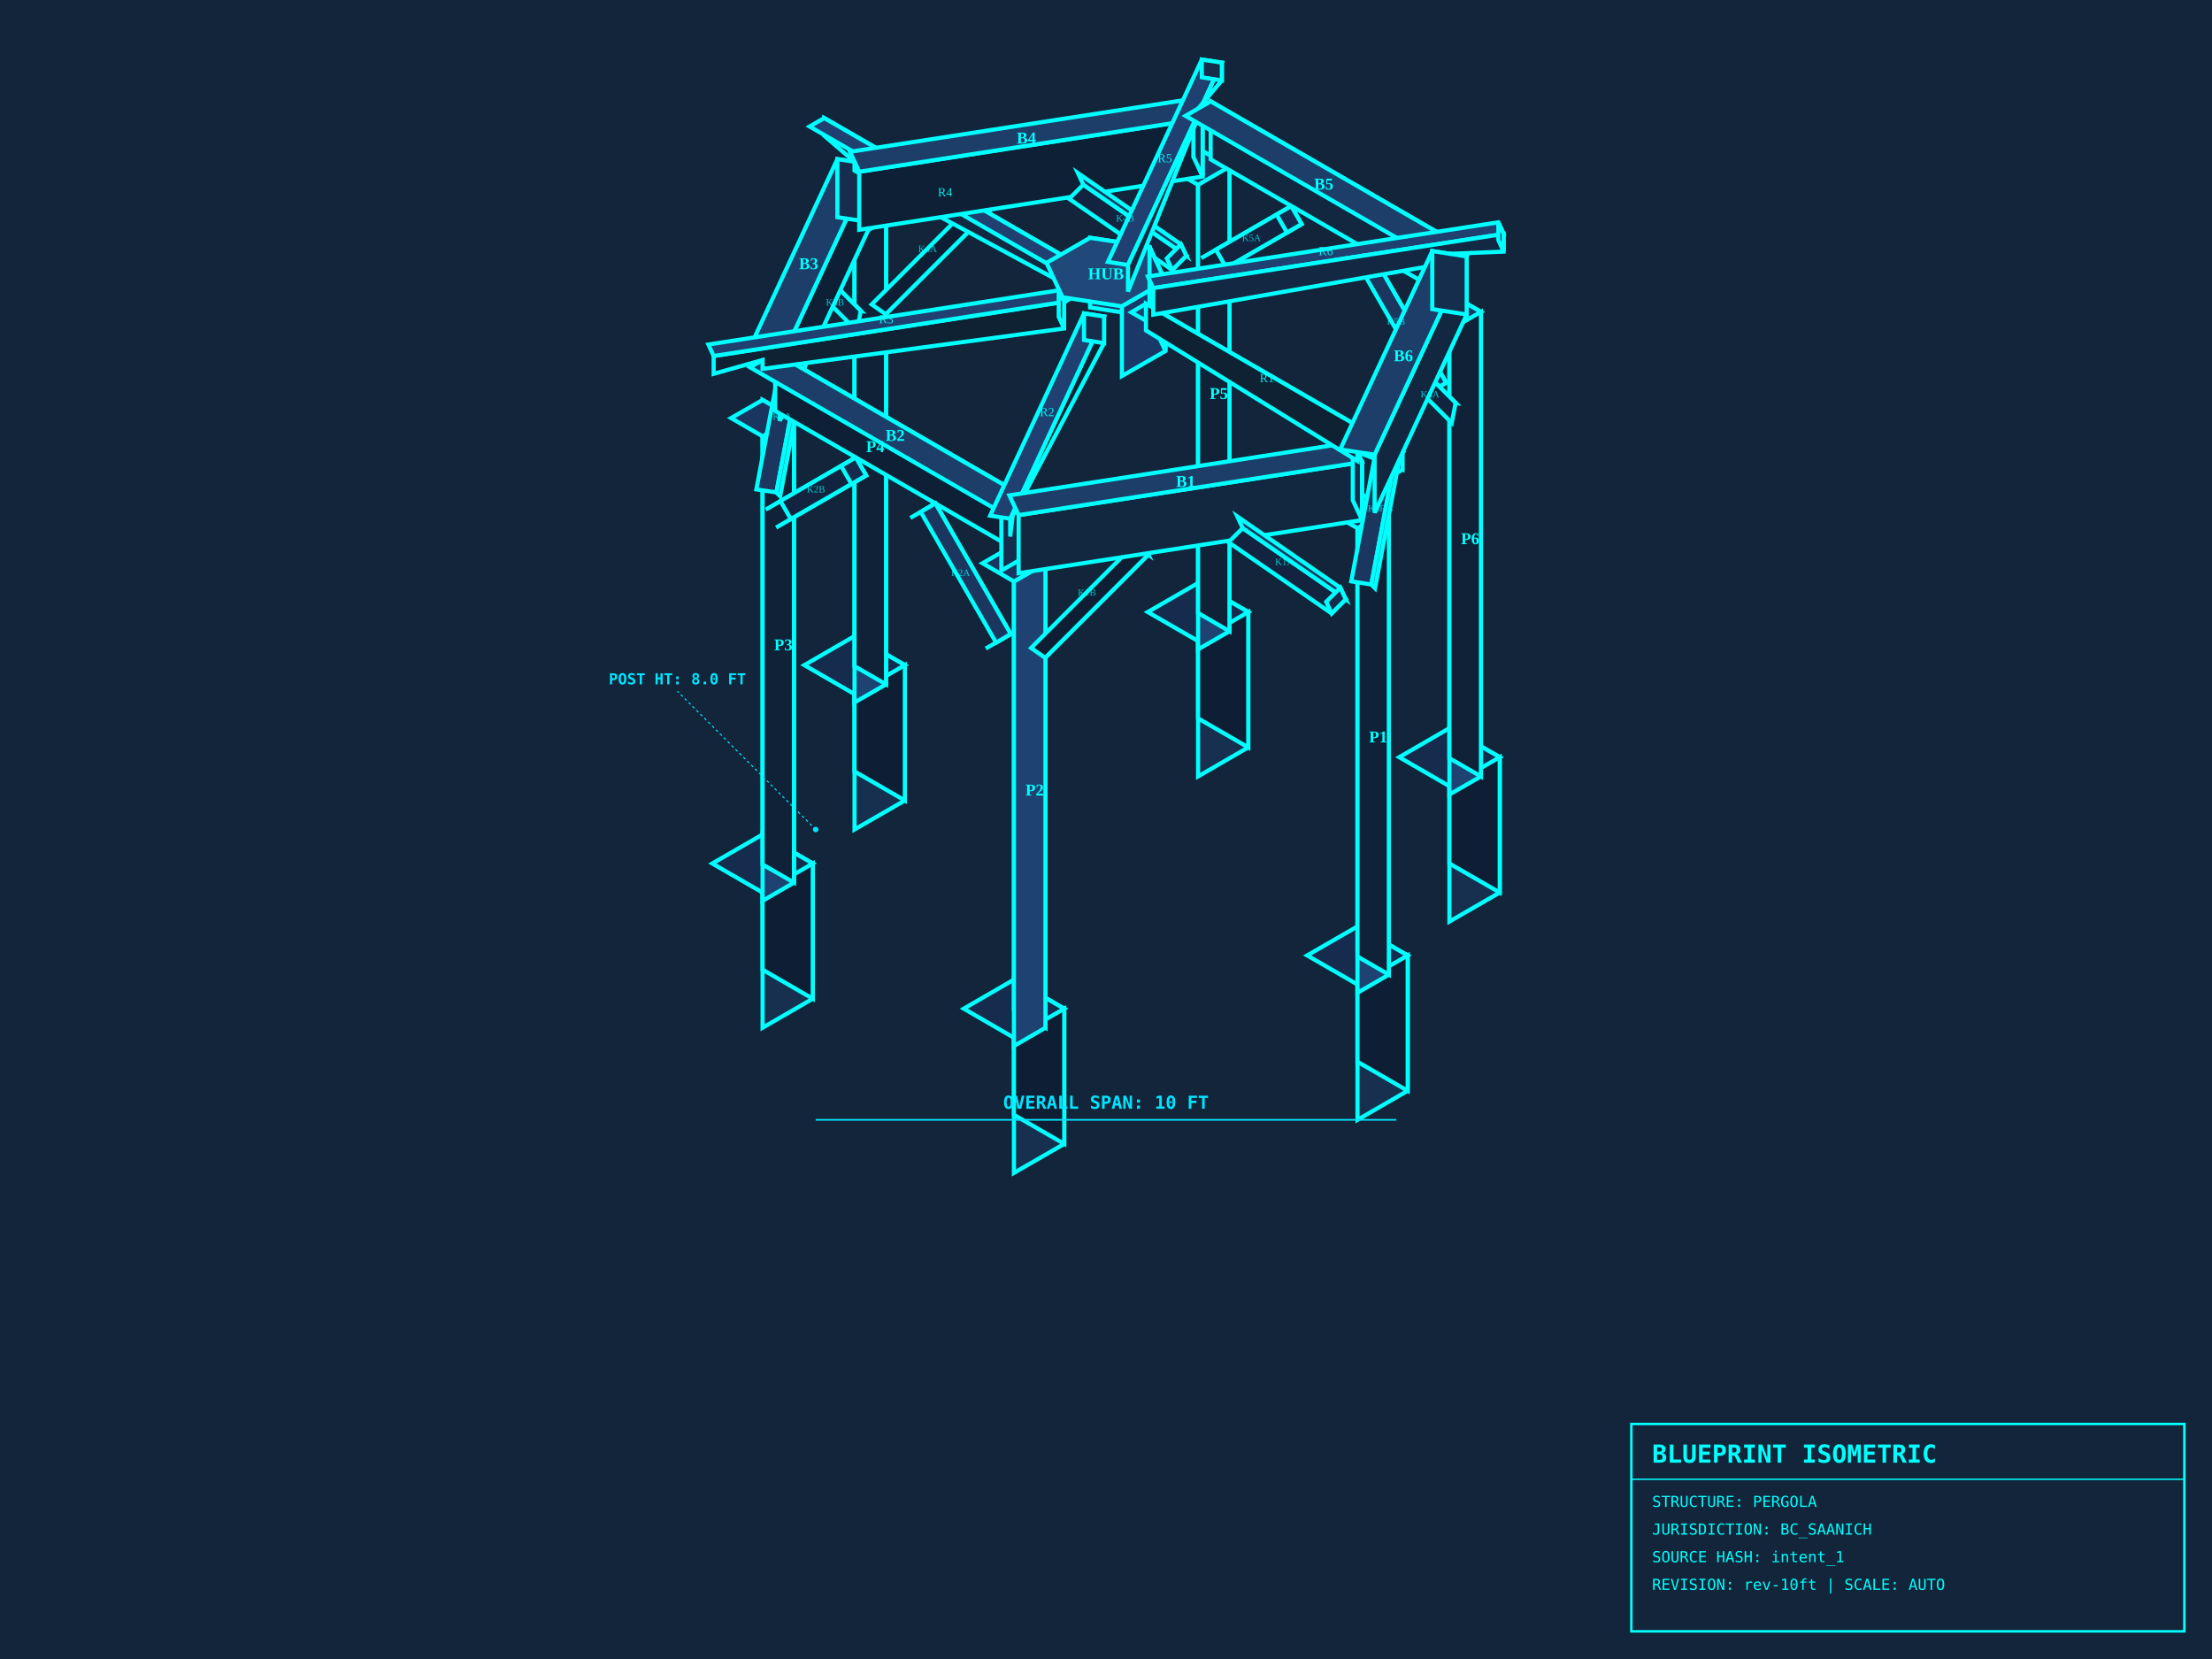
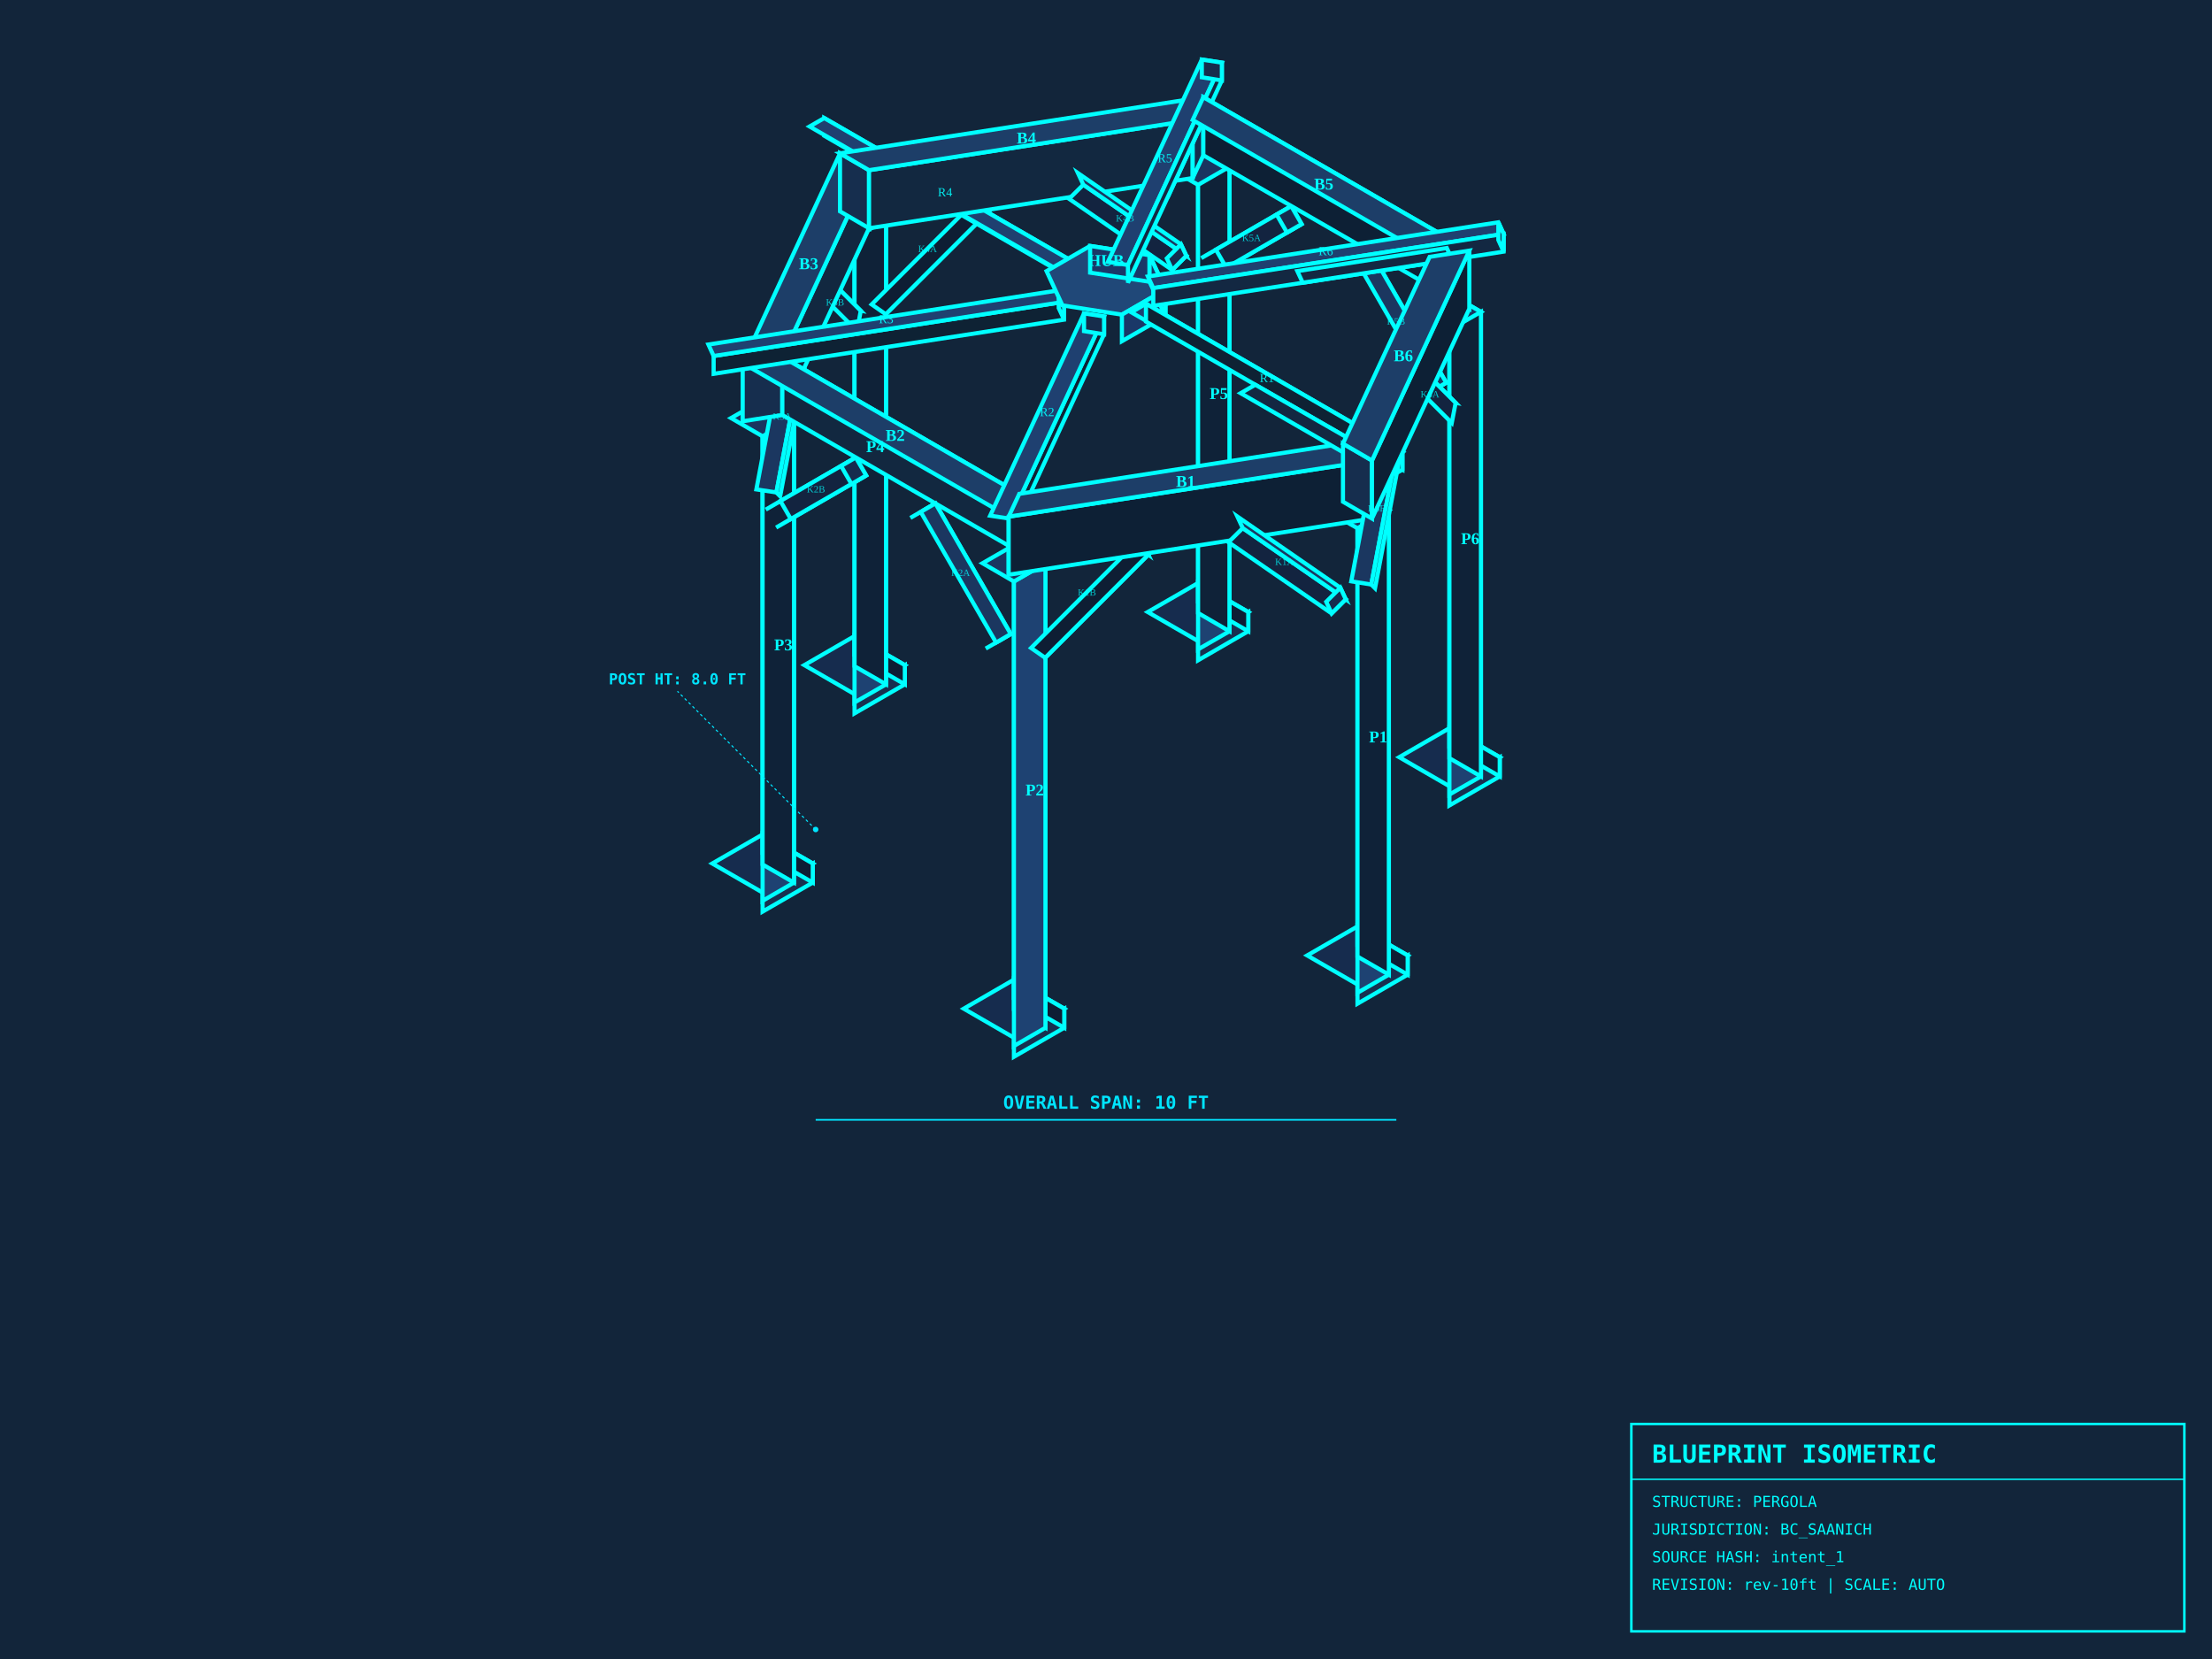
<svg xmlns="http://www.w3.org/2000/svg" viewBox="0 0 1600 1200" width="1600" height="1200">
  <rect width="100%" height="100%" fill="#12253a" />
-   <polygon data-role="footing" data-id="FT3" data-tag="FT3" points="551.6,743.4 587.9,722.4 587.9,624.6 551.6,645.6" fill="#183050" stroke="#00ffff" stroke-width="3.0" />
-   <polygon points="587.9,722.4 551.6,701.4 551.6,603.6 587.9,624.6" fill="#0e1e34" stroke="#00ffff" stroke-width="3.0" />
-   <polygon points="551.6,645.6 587.9,624.6 551.6,603.6 515.2,624.6" fill="#162c4e" stroke="#00ffff" stroke-width="3.0" />
-   <polygon data-role="footing" data-id="FT4" data-tag="FT4" points="618.1,600.0 654.5,579.0 654.5,481.1 618.1,502.1" fill="#183050" stroke="#00ffff" stroke-width="3.0" />
-   <polygon points="654.5,579.0 618.1,558.0 618.1,460.1 654.5,481.1" fill="#0e1e34" stroke="#00ffff" stroke-width="3.0" />
-   <polygon points="618.1,502.1 654.5,481.1 618.1,460.1 581.8,481.1" fill="#162c4e" stroke="#00ffff" stroke-width="3.0" />
+   <polygon data-role="footing" data-id="FT3" data-tag="FT3" points="551.6,645.6 587.9,624.6 551.6,603.6 515.2,624.6" fill="#162c4e" stroke="#00ffff" stroke-width="3.0" />
+   <polygon points="551.6,659.4 587.9,638.4 587.9,624.6 551.6,645.6" fill="#183050" stroke="#00ffff" stroke-width="3.0" />
+   <polygon points="587.9,638.4 551.6,617.4 551.6,603.6 587.9,624.6" fill="#0e1e34" stroke="#00ffff" stroke-width="3.0" />
+   <polygon data-role="footing" data-id="FT4" data-tag="FT4" points="618.1,502.1 654.5,481.1 618.1,460.1 581.8,481.1" fill="#162c4e" stroke="#00ffff" stroke-width="3.0" />
+   <polygon points="618.1,516.0 654.5,495.0 654.5,481.1 618.1,502.1" fill="#183050" stroke="#00ffff" stroke-width="3.0" />
+   <polygon points="654.5,495.0 618.1,474.0 618.1,460.1 654.5,481.1" fill="#0e1e34" stroke="#00ffff" stroke-width="3.0" />
  <polygon data-role="post" data-id="P3" data-tag="P3" points="551.6,651.6 574.3,638.4 574.3,302.4 551.6,315.6" fill="#1e4272" stroke="#00ffff" stroke-width="3.0" />
  <polygon points="574.3,638.4 551.6,625.3 551.6,289.3 574.3,302.4" fill="#0f2238" stroke="#00ffff" stroke-width="3.0" />
  <polygon points="551.6,315.6 574.3,302.4 551.6,289.3 528.8,302.4" fill="#1a3560" stroke="#00ffff" stroke-width="3.0" />
-   <polygon data-role="footing" data-id="FT2" data-tag="FT2" points="733.4,848.4 769.8,827.4 769.8,729.6 733.4,750.6" fill="#183050" stroke="#00ffff" stroke-width="3.0" />
-   <polygon points="769.8,827.4 733.4,806.4 733.4,708.6 769.8,729.6" fill="#0e1e34" stroke="#00ffff" stroke-width="3.0" />
-   <polygon points="733.4,750.6 769.8,729.6 733.4,708.6 697.1,729.6" fill="#162c4e" stroke="#00ffff" stroke-width="3.0" />
+   <polygon data-role="footing" data-id="FT2" data-tag="FT2" points="733.4,750.6 769.8,729.6 733.4,708.6 697.1,729.6" fill="#162c4e" stroke="#00ffff" stroke-width="3.0" />
+   <polygon points="733.4,764.4 769.8,743.4 769.8,729.6 733.4,750.6" fill="#183050" stroke="#00ffff" stroke-width="3.0" />
+   <polygon points="769.8,743.4 733.4,722.4 733.4,708.6 769.8,729.6" fill="#0e1e34" stroke="#00ffff" stroke-width="3.0" />
  <polygon data-role="post" data-id="P4" data-tag="P4" points="618.1,508.1 640.9,495.0 640.9,159.0 618.1,172.1" fill="#1e4272" stroke="#00ffff" stroke-width="3.0" />
  <polygon points="640.9,495.0 618.1,481.9 618.1,145.9 640.9,159.0" fill="#0f2238" stroke="#00ffff" stroke-width="3.0" />
  <polygon points="618.1,172.1 640.9,159.0 618.1,145.9 595.4,159.0" fill="#1a3560" stroke="#00ffff" stroke-width="3.0" />
  <polygon data-role="brace" data-id="K3A" data-tag="K3A" points="547.1,354.0 561.6,356.2 581.6,250.2 567.1,247.9" fill="#1b3760" stroke="#00ffff" stroke-width="3.0" />
  <polygon points="561.6,356.2 564.3,359.0 584.3,252.9 581.6,250.2" fill="#0e1e34" stroke="#00ffff" stroke-width="3.0" />
  <polygon points="567.1,247.9 581.6,250.2 584.3,252.9 569.8,250.7" fill="#162c4e" stroke="#00ffff" stroke-width="3.0" />
-   <polygon data-role="footing" data-id="FT5" data-tag="FT5" points="866.6,561.6 902.9,540.6 902.9,442.7 866.6,463.7" fill="#183050" stroke="#00ffff" stroke-width="3.0" />
-   <polygon points="902.9,540.6 866.6,519.6 866.6,421.7 902.9,442.7" fill="#0e1e34" stroke="#00ffff" stroke-width="3.0" />
-   <polygon points="866.6,463.7 902.9,442.7 866.6,421.7 830.2,442.7" fill="#162c4e" stroke="#00ffff" stroke-width="3.0" />
  <polygon data-role="brace" data-id="K2B" data-tag="K2B" points="564.5,362.4 553.9,368.6 608.4,337.1 619.0,330.9" fill="#1b3760" stroke="#00ffff" stroke-width="3.0" />
  <polygon points="572.0,375.4 626.5,343.9 615.9,350.1 561.4,381.6" fill="#0d1f32" stroke="#00ffff" stroke-width="3.0" />
  <polygon points="564.5,362.4 619.0,330.9 626.5,343.9 572.0,375.4" fill="#132440" stroke="#00ffff" stroke-width="3.0" />
  <polygon points="619.0,330.9 608.4,337.1 615.9,350.1 626.5,343.9" fill="#162c4e" stroke="#00ffff" stroke-width="3.0" />
  <polygon data-role="brace" data-id="K3B" data-tag="K3B" points="622.6,224.8 608.1,222.6 588.1,202.6 602.6,204.8" fill="#1b3760" stroke="#00ffff" stroke-width="3.0" />
  <polygon points="622.6,224.8 602.6,204.8 599.9,219.4 619.9,239.4" fill="#132440" stroke="#00ffff" stroke-width="3.0" />
  <polygon points="602.6,204.8 588.1,202.6 585.4,217.2 599.9,219.4" fill="#162c4e" stroke="#00ffff" stroke-width="3.0" />
+   <polygon data-role="footing" data-id="FT5" data-tag="FT5" points="866.6,463.7 902.9,442.7 866.6,421.7 830.2,442.7" fill="#162c4e" stroke="#00ffff" stroke-width="3.0" />
+   <polygon points="866.6,477.6 902.9,456.6 902.9,442.7 866.6,463.7" fill="#183050" stroke="#00ffff" stroke-width="3.0" />
+   <polygon points="902.9,456.6 866.6,435.6 866.6,421.7 902.9,442.7" fill="#0e1e34" stroke="#00ffff" stroke-width="3.0" />
  <polygon data-role="post" data-id="P2" data-tag="P2" points="756.2,743.4 733.4,730.3 733.4,394.3 756.2,407.4" fill="#0f2238" stroke="#00ffff" stroke-width="3.0" />
  <polygon points="733.4,756.6 756.2,743.4 756.2,407.4 733.4,420.6" fill="#1e4272" stroke="#00ffff" stroke-width="3.0" />
  <polygon points="733.4,420.6 756.2,407.4 733.4,394.3 710.7,407.4" fill="#1a3560" stroke="#00ffff" stroke-width="3.0" />
-   <polygon data-role="beam" data-id="B3" data-tag="B3" points="564.0,262.4 564.0,304.4 630.6,160.9 630.6,118.9" fill="#0d2035" stroke="#00ffff" stroke-width="3.0" />
-   <polygon points="539.1,258.5 564.0,262.4 630.6,118.9 605.7,115.1" fill="#1d3e68" stroke="#00ffff" stroke-width="3.0" />
-   <polygon points="605.7,115.1 630.6,118.9 630.6,160.9 605.7,157.1" fill="#162e4e" stroke="#00ffff" stroke-width="3.0" />
+   <polygon data-role="beam" data-id="B3" data-tag="B3" points="565.9,300.2 565.9,258.2 537.2,262.7 537.2,304.7" fill="#162e4e" stroke="#00ffff" stroke-width="3.0" />
+   <polygon points="565.9,300.2 628.6,165.1 628.6,123.1 565.9,258.2" fill="#122840" stroke="#00ffff" stroke-width="3.0" />
+   <polygon points="565.9,258.2 628.6,123.1 607.6,110.9 537.2,262.7" fill="#1d3e68" stroke="#00ffff" stroke-width="3.0" />
  <polygon data-role="brace" data-id="K4A" data-tag="K4A" points="636.8,219.0 711.4,144.4 715.3,152.8 640.7,227.3" fill="#0d1f32" stroke="#00ffff" stroke-width="3.0" />
  <polygon points="630.5,220.2 640.7,227.3 715.3,152.8 705.0,145.7" fill="#0e1e34" stroke="#00ffff" stroke-width="3.0" />
  <polygon points="701.1,137.3 705.0,145.7 715.3,152.8 711.4,144.4" fill="#162c4e" stroke="#00ffff" stroke-width="3.0" />
-   <polygon data-role="beam" data-id="B2" data-tag="B2" points="742.5,360.2 742.5,402.2 560.7,297.2 560.7,255.2" fill="#0d2035" stroke="#00ffff" stroke-width="3.0" />
-   <polygon points="724.3,370.7 742.5,360.2 560.7,255.2 542.5,265.7" fill="#1d3e68" stroke="#00ffff" stroke-width="3.0" />
-   <polygon points="724.3,370.7 724.3,412.7 742.5,402.2 742.5,360.2" fill="#162e4e" stroke="#00ffff" stroke-width="3.0" />
+   <polygon data-role="beam" data-id="B2" data-tag="B2" points="737.3,399.2 565.9,300.2 565.9,258.2 737.3,357.2" fill="#122840" stroke="#00ffff" stroke-width="3.0" />
+   <polygon points="737.3,357.2 565.9,258.2 537.2,262.7 729.6,373.7" fill="#1d3e68" stroke="#00ffff" stroke-width="3.0" />
+   <polygon points="737.3,399.2 737.3,357.2 729.6,373.7 729.6,415.7" fill="#162e4e" stroke="#00ffff" stroke-width="3.0" />
  <polygon data-role="brace" data-id="K2A" data-tag="K2A" points="720.5,464.8 713.0,469.1 723.6,463.0 731.1,458.6" fill="#162c4e" stroke="#00ffff" stroke-width="3.0" />
  <polygon points="666.0,370.3 676.6,364.1 669.1,368.5 658.5,374.6" fill="#162c4e" stroke="#00ffff" stroke-width="3.0" />
  <polygon points="731.1,458.6 723.6,463.0 669.1,368.5 676.6,364.1" fill="#0e1e34" stroke="#00ffff" stroke-width="3.0" />
  <polygon points="720.5,464.8 731.1,458.6 676.6,364.1 666.0,370.3" fill="#1b3760" stroke="#00ffff" stroke-width="3.0" />
-   <polygon data-role="footing" data-id="FT1" data-tag="FT1" points="981.9,810.0 1018.2,789.0 1018.2,691.1 981.9,712.1" fill="#183050" stroke="#00ffff" stroke-width="3.0" />
-   <polygon points="1018.2,789.0 981.9,768.0 981.9,670.1 1018.2,691.1" fill="#0e1e34" stroke="#00ffff" stroke-width="3.0" />
-   <polygon points="981.9,712.1 1018.2,691.1 981.9,670.1 945.5,691.1" fill="#162c4e" stroke="#00ffff" stroke-width="3.0" />
-   <polygon data-role="rafter" data-id="R3" data-tag="R3" points="516.2,270.4 551.6,260.4 551.6,266.8 769.7,237.6 769.7,218.3 516.2,257.5" fill="#0e2234" stroke="#00ffff" stroke-width="3.0" />
+   <polygon data-role="rafter" data-id="R3" data-tag="R3" points="516.2,270.4 553.5,264.6 661.6,247.9 769.7,231.2 769.7,218.3 516.2,257.5" fill="#0e2234" stroke="#00ffff" stroke-width="3.0" />
  <polygon points="512.4,249.2 516.2,257.5 769.7,218.3 765.8,210.0" fill="#1f4070" stroke="#00ffff" stroke-width="3.0" />
-   <polygon points="765.8,210.0 769.7,218.3 769.7,237.6 765.8,229.2" fill="#172d4c" stroke="#00ffff" stroke-width="3.0" />
+   <polygon points="765.8,210.0 769.7,218.3 769.7,231.2 765.8,222.8" fill="#172d4c" stroke="#00ffff" stroke-width="3.0" />
+   <polygon data-role="footing" data-id="FT1" data-tag="FT1" points="981.9,712.1 1018.2,691.1 981.9,670.1 945.5,691.1" fill="#162c4e" stroke="#00ffff" stroke-width="3.0" />
+   <polygon points="981.9,726.0 1018.2,705.0 1018.2,691.1 981.9,712.1" fill="#183050" stroke="#00ffff" stroke-width="3.0" />
+   <polygon points="1018.2,705.0 981.9,684.0 981.9,670.1 1018.2,691.1" fill="#0e1e34" stroke="#00ffff" stroke-width="3.0" />
  <polygon data-role="post" data-id="P5" data-tag="P5" points="866.6,469.7 889.3,456.6 889.3,120.6 866.6,133.7" fill="#1e4272" stroke="#00ffff" stroke-width="3.0" />
  <polygon points="889.3,456.6 866.6,443.4 866.6,107.4 889.3,120.6" fill="#0f2238" stroke="#00ffff" stroke-width="3.0" />
  <polygon points="866.6,133.7 889.3,120.6 866.6,107.4 843.8,120.6" fill="#1a3560" stroke="#00ffff" stroke-width="3.0" />
-   <polygon data-role="footing" data-id="FT6" data-tag="FT6" points="1048.4,666.6 1084.8,645.6 1084.8,547.7 1048.4,568.7" fill="#183050" stroke="#00ffff" stroke-width="3.0" />
-   <polygon points="1084.8,645.6 1048.4,624.6 1048.4,526.7 1084.8,547.7" fill="#0e1e34" stroke="#00ffff" stroke-width="3.0" />
-   <polygon points="1048.4,568.7 1084.8,547.7 1048.4,526.7 1012.1,547.7" fill="#162c4e" stroke="#00ffff" stroke-width="3.0" />
-   <polygon data-role="rafter" data-id="R4" data-tag="R4" points="596.2,85.4 781.7,192.5 781.7,211.7 618.1,123.4 618.1,117.0 596.2,98.2" fill="#132842" stroke="#00ffff" stroke-width="3.0" />
+   <polygon data-role="rafter" data-id="R4" data-tag="R4" points="596.2,85.4 781.7,192.5 781.7,205.3 702.6,159.6 623.4,113.9 596.2,98.2" fill="#132842" stroke="#00ffff" stroke-width="3.0" />
  <polygon points="596.2,85.4 585.6,91.5 771.1,198.6 781.7,192.5" fill="#1f4070" stroke="#00ffff" stroke-width="3.0" />
-   <polygon points="781.7,192.5 771.1,198.6 771.1,217.8 781.7,211.7" fill="#172d4c" stroke="#00ffff" stroke-width="3.0" />
+   <polygon points="781.7,192.5 771.1,198.6 771.1,211.4 781.7,205.3" fill="#172d4c" stroke="#00ffff" stroke-width="3.0" />
  <polygon data-role="brace" data-id="K1B" data-tag="K1B" points="752.1,467.4 826.7,392.9 830.6,401.2 756.0,475.8" fill="#0d1f32" stroke="#00ffff" stroke-width="3.0" />
  <polygon points="745.8,468.7 756.0,475.8 830.6,401.2 820.3,394.1" fill="#0e1e34" stroke="#00ffff" stroke-width="3.0" />
  <polygon points="816.4,385.8 820.3,394.1 830.6,401.2 826.7,392.9" fill="#162c4e" stroke="#00ffff" stroke-width="3.0" />
-   <polygon data-role="beam" data-id="B4" data-tag="B4" points="621.5,124.2 621.5,166.2 869.9,127.7 869.9,85.7" fill="#0d2035" stroke="#00ffff" stroke-width="3.0" />
-   <polygon points="614.8,109.8 621.5,124.2 869.9,85.7 863.2,71.4" fill="#1d3e68" stroke="#00ffff" stroke-width="3.0" />
-   <polygon points="863.2,71.4 869.9,85.7 869.9,127.7 863.2,113.4" fill="#162e4e" stroke="#00ffff" stroke-width="3.0" />
+   <polygon data-role="footing" data-id="FT6" data-tag="FT6" points="1048.4,568.7 1084.8,547.7 1048.4,526.7 1012.1,547.7" fill="#162c4e" stroke="#00ffff" stroke-width="3.0" />
+   <polygon points="1048.4,582.6 1084.8,561.6 1084.8,547.7 1048.4,568.7" fill="#183050" stroke="#00ffff" stroke-width="3.0" />
+   <polygon points="1084.8,561.6 1048.4,540.6 1048.4,526.7 1084.8,547.7" fill="#0e1e34" stroke="#00ffff" stroke-width="3.0" />
+   <polygon data-role="beam" data-id="B4" data-tag="B4" points="628.6,165.1 628.6,123.1 607.6,110.9 607.6,152.9" fill="#162e4e" stroke="#00ffff" stroke-width="3.0" />
+   <polygon points="628.6,165.1 862.7,128.8 862.7,86.8 628.6,123.1" fill="#122840" stroke="#00ffff" stroke-width="3.0" />
+   <polygon points="628.6,123.1 862.7,86.8 870.4,70.3 607.6,110.9" fill="#1d3e68" stroke="#00ffff" stroke-width="3.0" />
+   <polygon points="862.7,128.8 870.4,112.3 870.4,70.3 862.7,86.8" fill="#162e4e" stroke="#00ffff" stroke-width="3.0" />
  <polygon data-role="brace" data-id="K4B" data-tag="K4B" points="858.1,185.0 783.6,133.6 773.3,143.8 847.9,195.3" fill="#132440" stroke="#00ffff" stroke-width="3.0" />
  <polygon points="858.1,185.0 854.2,176.7 779.7,125.2 783.6,133.6" fill="#1b3760" stroke="#00ffff" stroke-width="3.0" />
  <polygon points="858.1,185.0 847.9,195.3 844.0,186.9 854.2,176.7" fill="#162c4e" stroke="#00ffff" stroke-width="3.0" />
-   <polygon data-role="rafter" data-id="R2" data-tag="R2" points="730.7,388.1 733.4,365.4 733.4,371.8 798.6,248.2 798.6,228.9 730.7,375.2" fill="#0e2234" stroke="#00ffff" stroke-width="3.0" />
+   <polygon data-role="rafter" data-id="R2" data-tag="R2" points="730.7,388.1 740.7,366.6 769.6,304.2 798.6,241.8 798.6,228.9 730.7,375.2" fill="#0e2234" stroke="#00ffff" stroke-width="3.0" />
  <polygon points="716.2,373.0 730.7,375.2 798.6,228.9 784.1,226.7" fill="#1f4070" stroke="#00ffff" stroke-width="3.0" />
-   <polygon points="784.1,226.7 798.6,228.9 798.6,248.2 784.1,245.9" fill="#172d4c" stroke="#00ffff" stroke-width="3.0" />
+   <polygon points="784.1,226.7 798.6,228.9 798.6,241.8 784.1,239.5" fill="#172d4c" stroke="#00ffff" stroke-width="3.0" />
  <polygon data-role="post" data-id="P1" data-tag="P1" points="981.9,718.1 1004.6,705.0 1004.6,369.0 981.9,382.1" fill="#1e4272" stroke="#00ffff" stroke-width="3.0" />
  <polygon points="1004.6,705.0 981.9,691.9 981.9,355.9 1004.6,369.0" fill="#0f2238" stroke="#00ffff" stroke-width="3.0" />
  <polygon points="981.9,382.1 1004.6,369.0 981.9,355.9 959.1,369.0" fill="#1a3560" stroke="#00ffff" stroke-width="3.0" />
-   <polygon data-role="hub" data-id="HUB" data-tag="HUB" points="788.5,222.4 831.5,229.0 831.5,178.6 788.5,172.0" fill="#1a3868" stroke="#00ffff" stroke-width="3.0" />
-   <polygon points="843.0,203.5 811.5,221.6 768.5,215.0 757.0,190.1 788.5,172.0 831.5,178.6" fill="#204878" stroke="#00ffff" stroke-width="3.0" />
-   <polygon points="843.0,253.9 811.5,272.0 811.5,221.6 843.0,203.5" fill="#1a3868" stroke="#00ffff" stroke-width="3.0" />
-   <polygon points="831.5,229.0 843.0,253.9 843.0,203.5 831.5,178.6" fill="#1a3868" stroke="#00ffff" stroke-width="3.0" />
-   <polygon data-role="beam" data-id="B1" data-tag="B1" points="985.2,334.2 736.8,372.6 736.8,414.6 985.2,376.2" fill="#122840" stroke="#00ffff" stroke-width="3.0" />
-   <polygon points="985.2,334.2 978.5,319.8 730.1,358.3 736.8,372.6" fill="#1d3e68" stroke="#00ffff" stroke-width="3.0" />
-   <polygon points="985.2,334.2 985.2,376.2 978.5,361.8 978.5,319.8" fill="#162e4e" stroke="#00ffff" stroke-width="3.0" />
+   <polygon data-role="hub" data-id="HUB" data-tag="HUB" points="843.0,209.4 811.5,227.6 768.5,220.9 757.0,196.1 788.5,177.9 831.5,184.6" fill="#204878" stroke="#00ffff" stroke-width="3.0" />
+   <polygon points="788.5,197.2 831.5,203.8 831.5,184.6 788.5,177.9" fill="#1a3868" stroke="#00ffff" stroke-width="3.0" />
+   <polygon points="843.0,228.7 811.5,246.8 811.5,227.6 843.0,209.4" fill="#1a3868" stroke="#00ffff" stroke-width="3.0" />
+   <polygon points="831.5,203.8 843.0,228.7 843.0,209.4 831.5,184.6" fill="#1a3868" stroke="#00ffff" stroke-width="3.0" />
+   <polygon data-role="beam" data-id="B1" data-tag="B1" points="992.4,375.1 992.4,333.1 729.6,373.7 729.6,415.7" fill="#0d2035" stroke="#00ffff" stroke-width="3.0" />
+   <polygon points="971.4,320.9 737.3,357.2 729.6,373.7 992.4,333.1" fill="#1d3e68" stroke="#00ffff" stroke-width="3.0" />
  <polygon data-role="brace" data-id="K5A" data-tag="K5A" points="879.5,180.6 868.9,186.7 923.4,155.2 934.0,149.1" fill="#1b3760" stroke="#00ffff" stroke-width="3.0" />
  <polygon points="887.0,193.6 941.5,162.1 930.9,168.2 876.4,199.7" fill="#0d1f32" stroke="#00ffff" stroke-width="3.0" />
  <polygon points="879.5,180.6 934.0,149.1 941.5,162.1 887.0,193.6" fill="#132440" stroke="#00ffff" stroke-width="3.0" />
  <polygon points="934.0,149.1 923.4,155.2 930.9,168.2 941.5,162.1" fill="#162c4e" stroke="#00ffff" stroke-width="3.0" />
-   <polygon data-role="rafter" data-id="R5" data-tag="R5" points="883.8,45.3 869.3,43.1 801.4,189.4 815.9,191.7" fill="#1f4070" stroke="#00ffff" stroke-width="3.0" />
-   <polygon points="883.8,45.3 815.9,191.7 815.9,210.9 866.6,85.0 866.6,78.6 883.8,58.2" fill="#132842" stroke="#00ffff" stroke-width="3.0" />
-   <polygon points="866.6,85.0 866.6,85.0 866.6,78.6 866.6,78.6" fill="#132842" stroke="#00ffff" stroke-width="3.0" />
+   <polygon data-role="rafter" data-id="R5" data-tag="R5" points="844.9,142.1 830.4,139.8 859.3,77.4 873.8,79.7" fill="#132842" stroke="#00ffff" stroke-width="3.0" />
+   <polygon points="883.8,45.3 869.3,43.1 801.4,189.4 815.9,191.7" fill="#1f4070" stroke="#00ffff" stroke-width="3.0" />
+   <polygon points="883.8,45.3 815.9,191.7 815.9,204.5 844.9,142.1 873.8,79.7 883.8,58.2" fill="#132842" stroke="#00ffff" stroke-width="3.0" />
  <polygon points="883.8,58.2 869.3,55.9 869.3,43.1 883.8,45.3" fill="#172d4c" stroke="#00ffff" stroke-width="3.0" />
  <polygon data-role="post" data-id="P6" data-tag="P6" points="1048.4,574.7 1071.2,561.6 1071.2,225.6 1048.4,238.7" fill="#1e4272" stroke="#00ffff" stroke-width="3.0" />
  <polygon points="1071.2,561.6 1048.4,548.4 1048.4,212.4 1071.2,225.6" fill="#0f2238" stroke="#00ffff" stroke-width="3.0" />
  <polygon points="1048.4,238.7 1071.2,225.6 1048.4,212.4 1025.7,225.6" fill="#1a3560" stroke="#00ffff" stroke-width="3.0" />
  <polygon data-role="brace" data-id="K1A" data-tag="K1A" points="973.4,433.5 898.9,382.0 888.6,392.2 963.2,443.7" fill="#132440" stroke="#00ffff" stroke-width="3.0" />
  <polygon points="973.4,433.5 969.5,425.1 895.0,373.6 898.9,382.0" fill="#1b3760" stroke="#00ffff" stroke-width="3.0" />
  <polygon points="973.4,433.5 963.2,443.7 959.3,435.3 969.5,425.1" fill="#162c4e" stroke="#00ffff" stroke-width="3.0" />
  <polygon data-role="rafter" data-id="R1" data-tag="R1" points="1003.8,333.0 1014.4,326.9 828.9,219.7 818.3,225.9" fill="#1f4070" stroke="#00ffff" stroke-width="3.0" />
-   <polygon points="1014.4,339.7 981.9,327.0 981.9,333.4 828.9,239.0 828.9,219.7 1014.4,326.9" fill="#0e2234" stroke="#00ffff" stroke-width="3.0" />
-   <polygon points="981.9,333.4 981.9,333.4 981.9,327.0 981.9,327.0" fill="#132842" stroke="#00ffff" stroke-width="3.0" />
+   <polygon points="1014.4,339.7 987.2,323.9 908.0,278.3 828.9,232.6 828.9,219.7 1014.4,326.9" fill="#0e2234" stroke="#00ffff" stroke-width="3.0" />
+   <polygon points="897.4,284.4 908.0,278.3 987.2,323.9 976.6,330.1" fill="#132842" stroke="#00ffff" stroke-width="3.0" />
  <polygon points="1003.8,345.8 1014.4,339.7 1014.4,326.9 1003.8,333.0" fill="#172d4c" stroke="#00ffff" stroke-width="3.0" />
  <polygon data-role="brace" data-id="K6B" data-tag="K6B" points="977.4,420.5 991.9,422.8 1011.9,316.8 997.4,314.5" fill="#1b3760" stroke="#00ffff" stroke-width="3.0" />
  <polygon points="991.9,422.8 994.6,425.5 1014.6,319.5 1011.9,316.8" fill="#0e1e34" stroke="#00ffff" stroke-width="3.0" />
  <polygon points="997.4,314.5 1011.9,316.8 1014.6,319.5 1000.1,317.3" fill="#162c4e" stroke="#00ffff" stroke-width="3.0" />
-   <polygon data-role="beam" data-id="B5" data-tag="B5" points="875.7,73.3 1057.5,178.3 1057.5,220.3 875.7,115.3" fill="#122840" stroke="#00ffff" stroke-width="3.0" />
-   <polygon points="875.7,73.3 857.5,83.8 1039.3,188.8 1057.5,178.3" fill="#1d3e68" stroke="#00ffff" stroke-width="3.0" />
-   <polygon points="1057.5,178.3 1039.3,188.8 1039.3,230.8 1057.5,220.3" fill="#162e4e" stroke="#00ffff" stroke-width="3.0" />
+   <polygon data-role="beam" data-id="B5" data-tag="B5" points="870.4,112.3 870.4,70.3 1062.8,181.3 1062.8,223.3" fill="#0d2035" stroke="#00ffff" stroke-width="3.0" />
+   <polygon points="862.7,86.8 1034.1,185.8 1062.8,181.3 870.4,70.3" fill="#1d3e68" stroke="#00ffff" stroke-width="3.0" />
+   <polygon points="1034.1,227.8 1062.8,223.3 1062.8,181.3 1034.1,185.8" fill="#162e4e" stroke="#00ffff" stroke-width="3.0" />
  <polygon data-role="brace" data-id="K5B" data-tag="K5B" points="1035.5,282.9 1028.0,287.2 1038.6,281.1 1046.1,276.8" fill="#162c4e" stroke="#00ffff" stroke-width="3.0" />
  <polygon points="981.0,188.4 991.6,182.3 984.1,186.6 973.5,192.7" fill="#162c4e" stroke="#00ffff" stroke-width="3.0" />
  <polygon points="1046.1,276.8 1038.6,281.1 984.1,186.6 991.6,182.3" fill="#0e1e34" stroke="#00ffff" stroke-width="3.0" />
  <polygon points="1035.5,282.9 1046.1,276.8 991.6,182.3 981.0,188.4" fill="#1b3760" stroke="#00ffff" stroke-width="3.0" />
  <polygon data-role="brace" data-id="K6A" data-tag="K6A" points="1052.9,291.4 1038.4,289.1 1018.4,269.2 1032.9,271.4" fill="#1b3760" stroke="#00ffff" stroke-width="3.0" />
  <polygon points="1052.9,291.4 1032.9,271.4 1030.2,286.0 1050.1,305.9" fill="#132440" stroke="#00ffff" stroke-width="3.0" />
  <polygon points="1032.9,271.4 1018.4,269.2 1015.7,283.7 1030.2,286.0" fill="#162c4e" stroke="#00ffff" stroke-width="3.0" />
  <polygon data-role="rafter" data-id="R6" data-tag="R6" points="1087.6,169.2 1083.8,160.8 830.3,200.0 834.2,208.4" fill="#1f4070" stroke="#00ffff" stroke-width="3.0" />
-   <polygon points="1087.6,169.2 834.2,208.4 834.2,227.6 1048.4,190.0 1048.4,183.6 1087.6,182.0" fill="#132842" stroke="#00ffff" stroke-width="3.0" />
-   <polygon points="1048.4,190.0 1048.4,190.0 1048.4,183.6 1048.4,183.6" fill="#132842" stroke="#00ffff" stroke-width="3.0" />
+   <polygon points="1087.6,169.2 834.2,208.4 834.2,221.2 942.3,204.5 1050.4,187.8 1087.6,182.0" fill="#132842" stroke="#00ffff" stroke-width="3.0" />
+   <polygon points="942.3,204.5 938.4,196.1 1046.5,179.4 1050.4,187.8" fill="#132842" stroke="#00ffff" stroke-width="3.0" />
  <polygon points="1087.6,182.0 1083.8,173.6 1083.8,160.8 1087.6,169.2" fill="#172d4c" stroke="#00ffff" stroke-width="3.0" />
-   <polygon data-role="beam" data-id="B6" data-tag="B6" points="1060.9,185.5 994.3,328.9 994.3,370.9 1060.9,227.5" fill="#122840" stroke="#00ffff" stroke-width="3.0" />
-   <polygon points="1060.9,185.5 1036.0,181.6 969.4,325.1 994.3,328.9" fill="#1d3e68" stroke="#00ffff" stroke-width="3.0" />
-   <polygon points="1060.9,185.5 1060.9,227.5 1036.0,223.6 1036.0,181.6" fill="#162e4e" stroke="#00ffff" stroke-width="3.0" />
+   <polygon data-role="beam" data-id="B6" data-tag="B6" points="971.4,362.9 992.4,375.1 992.4,333.1 971.4,320.9" fill="#162e4e" stroke="#00ffff" stroke-width="3.0" />
+   <polygon points="1062.8,223.3 1062.8,181.3 992.4,333.1 992.4,375.1" fill="#0d2035" stroke="#00ffff" stroke-width="3.0" />
+   <polygon points="1034.1,185.8 971.4,320.9 992.4,333.1 1062.8,181.3" fill="#1d3e68" stroke="#00ffff" stroke-width="3.0" />
  <g id="annotation-labels-layer">
    <text x="996.9" y="537.0" text-anchor="middle" font-size="12" font-weight="bold" fill="#00ffff" opacity="1.0" data-label="P1">P1</text>
    <text x="748.4" y="575.4" text-anchor="middle" font-size="12" font-weight="bold" fill="#00ffff" opacity="1.0" data-label="P2">P2</text>
    <text x="566.6" y="470.4" text-anchor="middle" font-size="12" font-weight="bold" fill="#00ffff" opacity="1.0" data-label="P3">P3</text>
    <text x="633.1" y="327.0" text-anchor="middle" font-size="12" font-weight="bold" fill="#00ffff" opacity="1.0" data-label="P4">P4</text>
    <text x="881.6" y="288.6" text-anchor="middle" font-size="12" font-weight="bold" fill="#00ffff" opacity="1.0" data-label="P5">P5</text>
    <text x="1063.4" y="393.6" text-anchor="middle" font-size="12" font-weight="bold" fill="#00ffff" opacity="1.0" data-label="P6">P6</text>
    <text x="857.6" y="352.2" text-anchor="middle" font-size="12" font-weight="bold" fill="#00ffff" opacity="1.0" data-label="B1">B1</text>
    <text x="647.5" y="318.9" text-anchor="middle" font-size="12" font-weight="bold" fill="#00ffff" opacity="1.0" data-label="B2">B2</text>
    <text x="584.9" y="194.7" text-anchor="middle" font-size="12" font-weight="bold" fill="#00ffff" opacity="1.0" data-label="B3">B3</text>
    <text x="742.4" y="103.8" text-anchor="middle" font-size="12" font-weight="bold" fill="#00ffff" opacity="1.0" data-label="B4">B4</text>
    <text x="957.5" y="137.1" text-anchor="middle" font-size="12" font-weight="bold" fill="#00ffff" opacity="1.0" data-label="B5">B5</text>
    <text x="1015.1" y="261.3" text-anchor="middle" font-size="12" font-weight="bold" fill="#00ffff" opacity="1.0" data-label="B6">B6</text>
    <text x="929.1" y="408.7" text-anchor="middle" font-size="7" font-weight="normal" fill="#00ffff" opacity="0.75" data-label="K1A">K1A</text>
    <text x="786.2" y="430.8" text-anchor="middle" font-size="7" font-weight="normal" fill="#00ffff" opacity="0.75" data-label="K1B">K1B</text>
    <text x="694.8" y="416.6" text-anchor="middle" font-size="7" font-weight="normal" fill="#00ffff" opacity="0.75" data-label="K2A">K2A</text>
    <text x="590.2" y="356.2" text-anchor="middle" font-size="7" font-weight="normal" fill="#00ffff" opacity="0.75" data-label="K2B">K2B</text>
    <text x="565.7" y="303.5" text-anchor="middle" font-size="7" font-weight="normal" fill="#00ffff" opacity="0.75" data-label="K3A">K3A</text>
    <text x="604.0" y="221.0" text-anchor="middle" font-size="7" font-weight="normal" fill="#00ffff" opacity="0.75" data-label="K3B">K3B</text>
    <text x="670.9" y="182.3" text-anchor="middle" font-size="7" font-weight="normal" fill="#00ffff" opacity="0.75" data-label="K4A">K4A</text>
    <text x="813.8" y="160.2" text-anchor="middle" font-size="7" font-weight="normal" fill="#00ffff" opacity="0.75" data-label="K4B">K4B</text>
    <text x="905.2" y="174.4" text-anchor="middle" font-size="7" font-weight="normal" fill="#00ffff" opacity="0.75" data-label="K5A">K5A</text>
    <text x="1009.8" y="234.8" text-anchor="middle" font-size="7" font-weight="normal" fill="#00ffff" opacity="0.75" data-label="K5B">K5B</text>
    <text x="1034.3" y="287.5" text-anchor="middle" font-size="7" font-weight="normal" fill="#00ffff" opacity="0.75" data-label="K6A">K6A</text>
    <text x="996.0" y="370.0" text-anchor="middle" font-size="7" font-weight="normal" fill="#00ffff" opacity="0.75" data-label="K6B">K6B</text>
    <text x="916.4" y="276.4" text-anchor="middle" font-size="9" font-weight="normal" fill="#00ffff" opacity="0.9" data-label="R1">R1</text>
    <text x="757.4" y="301.0" text-anchor="middle" font-size="9" font-weight="normal" fill="#00ffff" opacity="0.9" data-label="R2">R2</text>
    <text x="641.0" y="233.8" text-anchor="middle" font-size="9" font-weight="normal" fill="#00ffff" opacity="0.9" data-label="R3">R3</text>
    <text x="683.6" y="142.0" text-anchor="middle" font-size="9" font-weight="normal" fill="#00ffff" opacity="0.9" data-label="R4">R4</text>
    <text x="842.6" y="117.4" text-anchor="middle" font-size="9" font-weight="normal" fill="#00ffff" opacity="0.9" data-label="R5">R5</text>
    <text x="959.0" y="184.6" text-anchor="middle" font-size="9" font-weight="normal" fill="#00ffff" opacity="0.9" data-label="R6">R6</text>
-     <text x="800.0" y="202.0" text-anchor="middle" font-size="12" font-weight="bold" fill="#00ffff" opacity="1.0" data-label="HUB">HUB</text>
+     <text x="800.0" y="192.4" text-anchor="middle" font-size="12" font-weight="bold" fill="#00ffff" opacity="1.0" data-label="HUB">HUB</text>
  </g>
  <g data-role="dimension">
    <line x1="590.0" y1="810.0" x2="1010.0" y2="810.0" stroke="#00e5ff" stroke-width="1.2" />
    <text x="800.0" y="802.0" text-anchor="middle" font-family="monospace" font-size="13" font-weight="bold" fill="#00e5ff">OVERALL SPAN: 10 FT</text>
  </g>
  <g data-role="leader">
    <line x1="590.0" y1="600.0" x2="490.0" y2="500.0" stroke="#00e5ff" stroke-width="0.8" stroke-dasharray="2,2" />
    <circle cx="590.0" cy="600.0" r="2" fill="#00e5ff" />
    <text x="490.0" y="495.0" text-anchor="middle" font-family="monospace" font-size="11" font-weight="bold" fill="#00e5ff">POST HT: 8.0 FT</text>
  </g>
  <g data-role="title-block" transform="translate(1180, 1030)">
    <rect width="400" height="150" fill="#12253a" stroke="#00ffff" stroke-width="1.8" />
    <line x1="0" y1="40" x2="400" y2="40" stroke="#00ffff" stroke-width="1.0" />
    <text x="15" y="28" font-family="monospace" font-size="18" font-weight="bold" fill="#00ffff">BLUEPRINT ISOMETRIC</text>
    <text x="15" y="60" font-family="monospace" font-size="11" fill="#00ffff">STRUCTURE: PERGOLA</text>
    <text x="15" y="80" font-family="monospace" font-size="11" fill="#00ffff">JURISDICTION: BC_SAANICH</text>
    <text x="15" y="100" font-family="monospace" font-size="11" fill="#00ffff">SOURCE HASH: intent_1</text>
    <text x="15" y="120" font-family="monospace" font-size="11" fill="#00ffff">REVISION: rev-10ft | SCALE: AUTO</text>
  </g>
  <g style="visibility:hidden; display:none;">
    <text>0:12</text>
    <text>28.71</text>
    <text>9.1</text>
  </g>
</svg>
